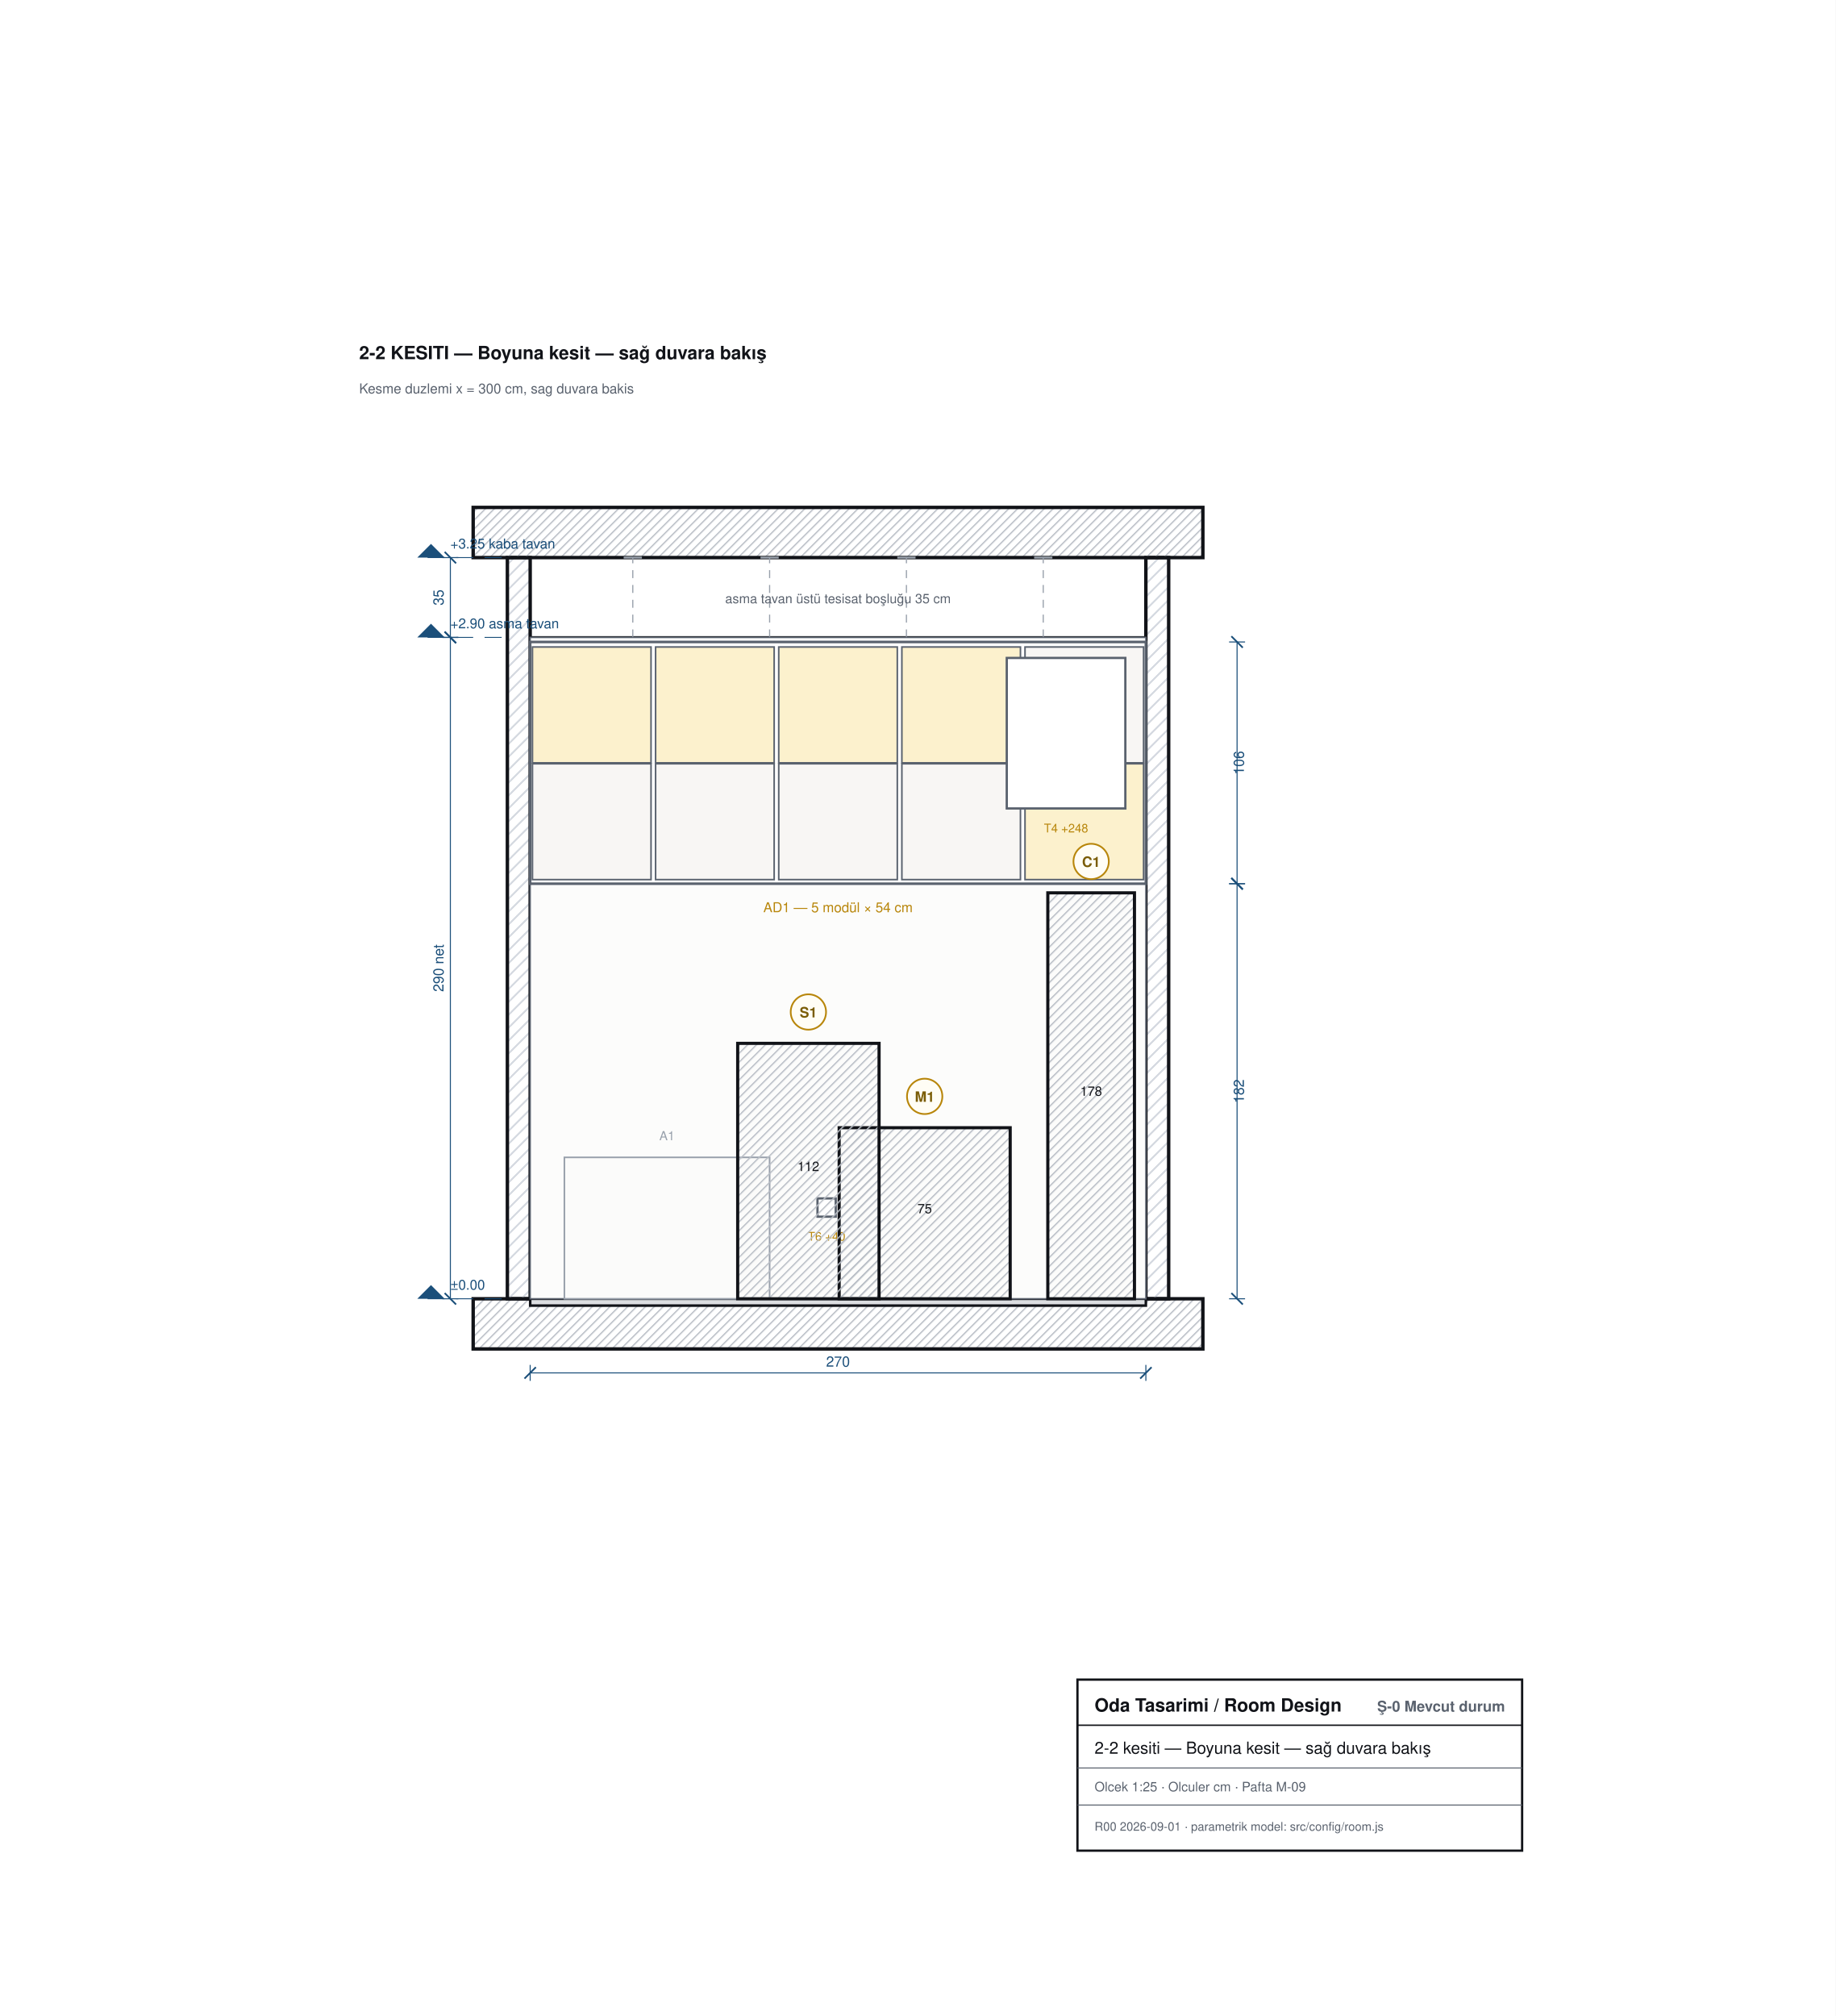
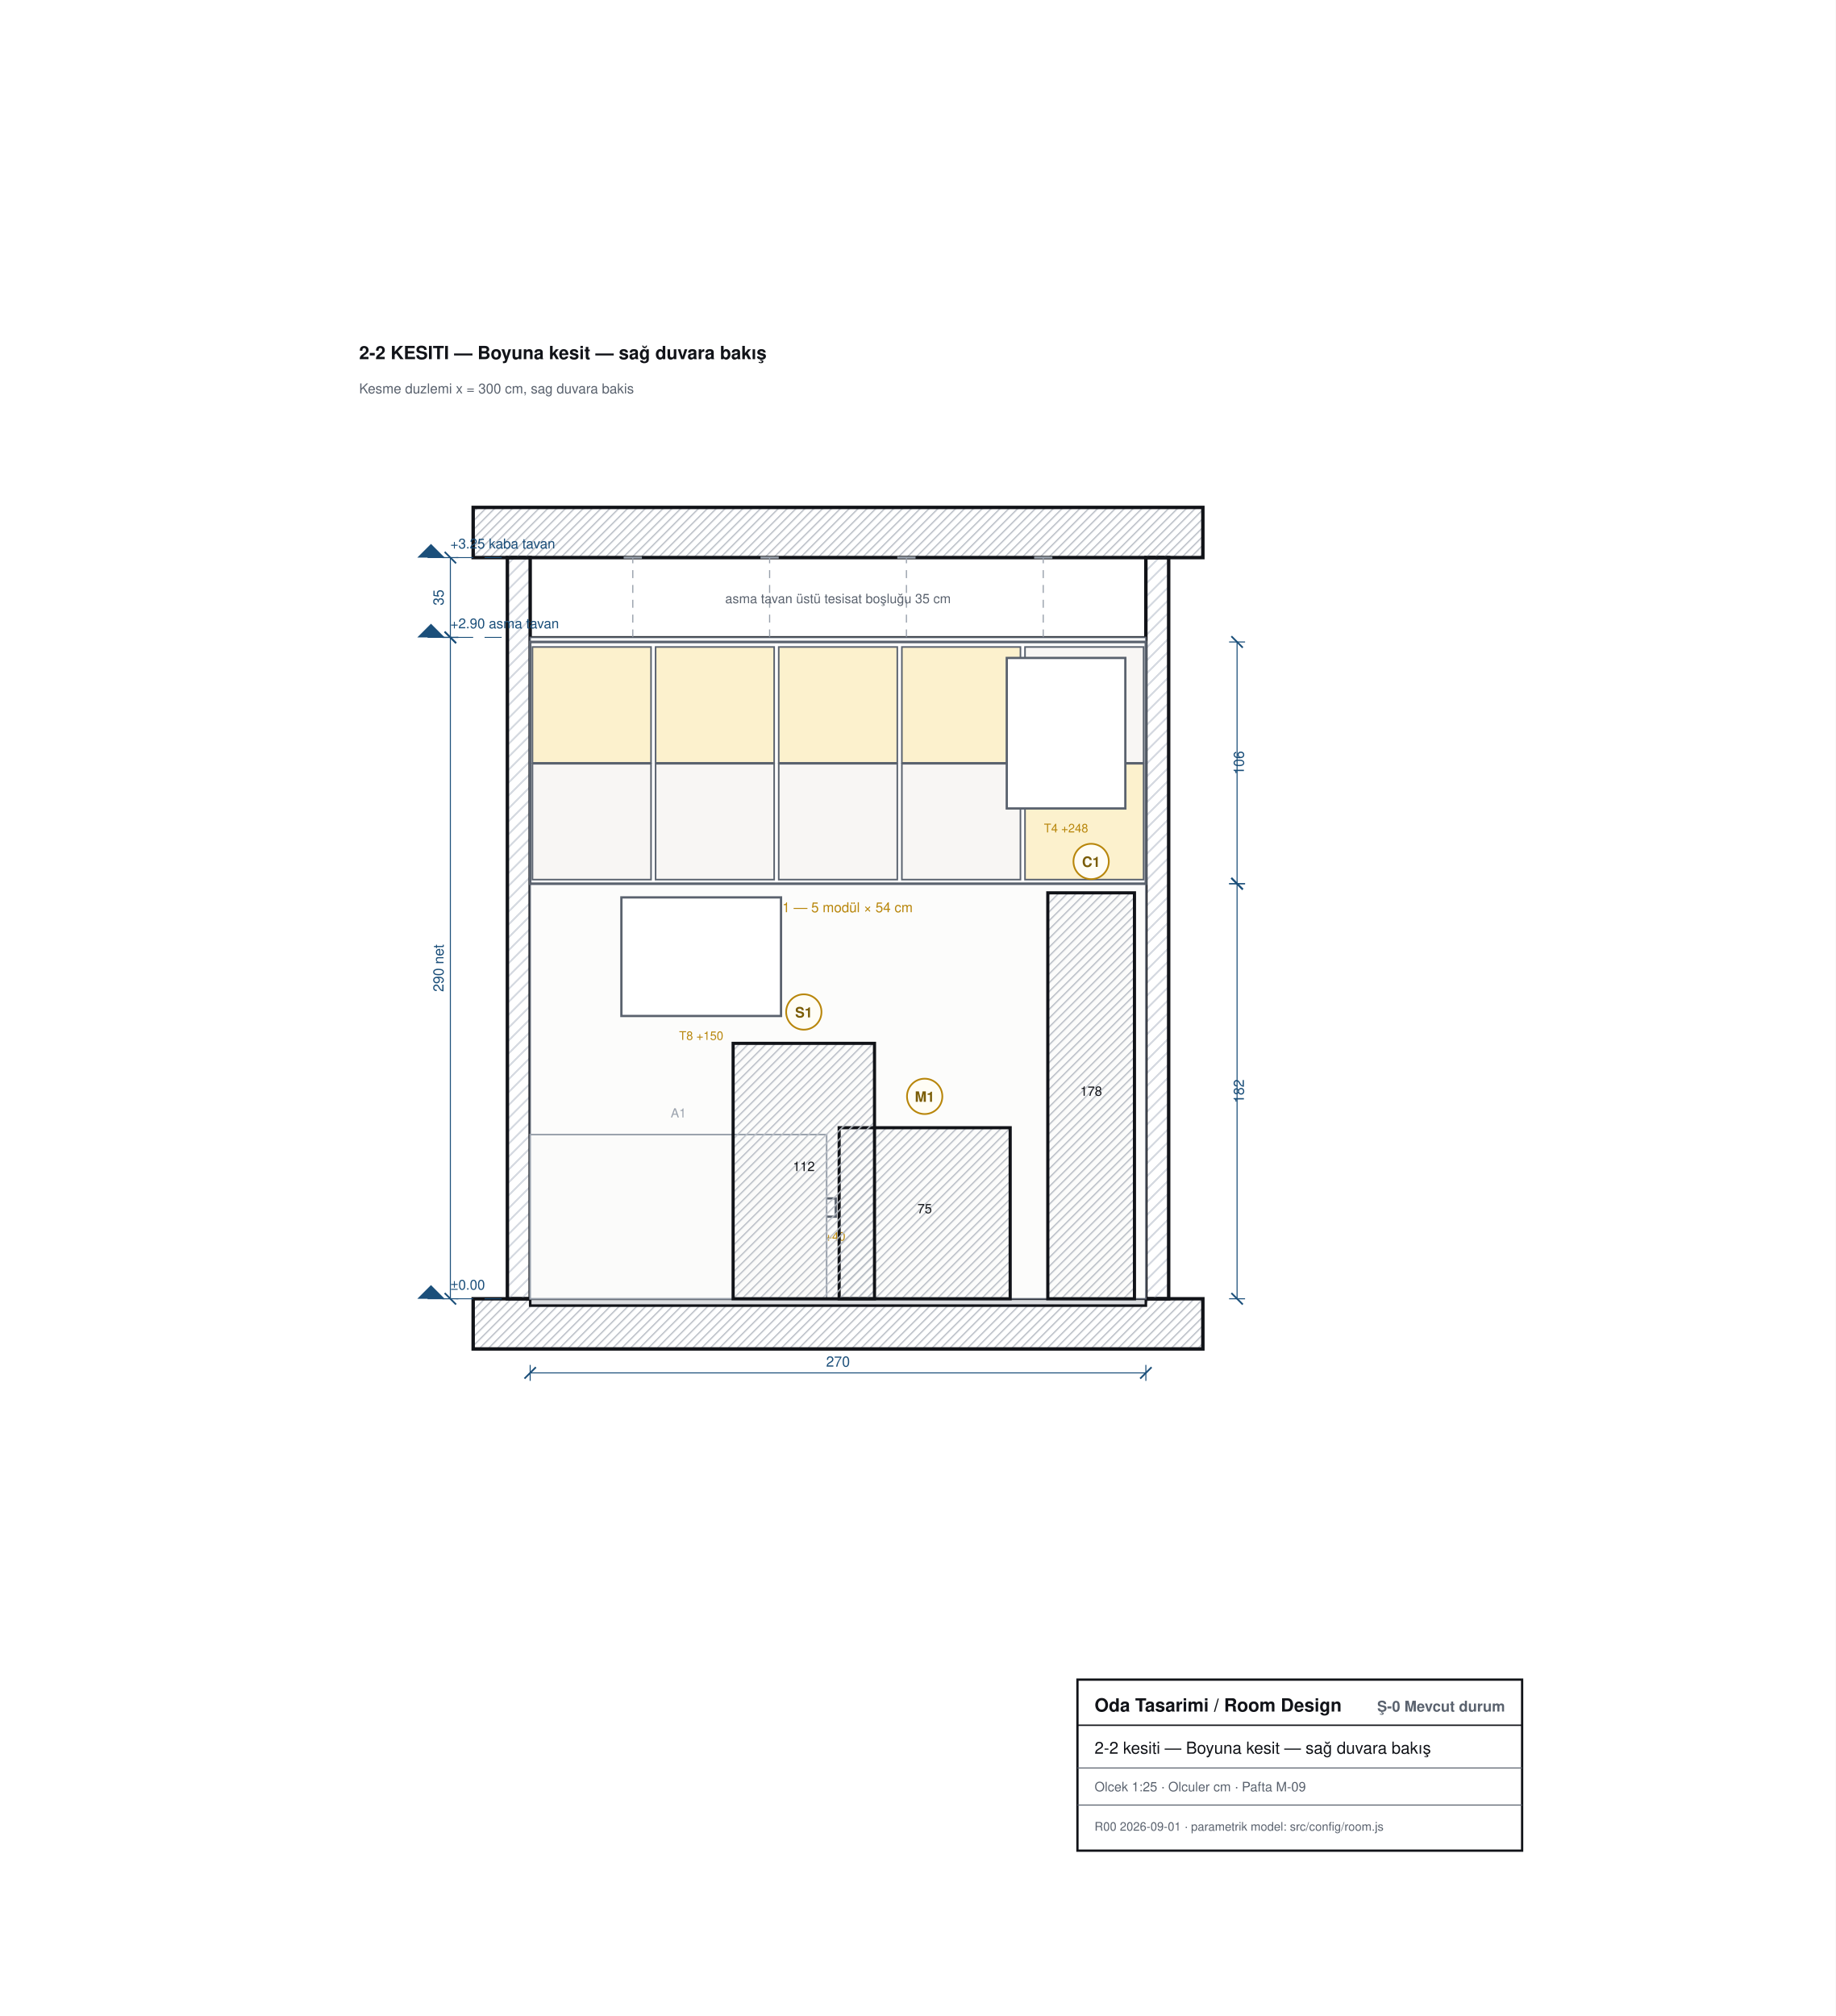
<svg xmlns="http://www.w3.org/2000/svg" width="322mm" height="353.6mm" viewBox="0 0 322 353.6" font-family="Helvetica,Arial,sans-serif">
  <rect width="322" height="353.6" fill="#ffffff" />
  <defs>
    <pattern id="hs" width="1.6" height="1.6" patternTransform="rotate(45)" patternUnits="userSpaceOnUse">
      <line x1="0" y1="0" x2="0" y2="1.6" stroke="#c9ced6" stroke-width="0.55" />
    </pattern>
    <pattern id="hc" width="1.1" height="1.1" patternTransform="rotate(45)" patternUnits="userSpaceOnUse">
      <line x1="0" y1="0" x2="0" y2="1.1" stroke="#b9bec6" stroke-width="0.45" />
    </pattern>
  </defs>
  <rect x="83.00" y="227.80" width="128.00" height="8.80" fill="url(#hc)" stroke="#111318" stroke-width="0.6" />
  <rect x="89.00" y="97.80" width="4.00" height="130.00" fill="url(#hs)" stroke="#111318" stroke-width="0.6" />
  <rect x="201.00" y="97.80" width="4.00" height="130.00" fill="url(#hs)" stroke="#111318" stroke-width="0.6" />
  <rect x="83.00" y="89.00" width="128.00" height="8.80" fill="url(#hc)" stroke="#111318" stroke-width="0.6" />
  <rect x="93.00" y="111.80" width="108.00" height="1.20" fill="#e9e4d8" stroke="#111318" stroke-width="0.45" />
  <line x1="111.00" y1="111.80" x2="111.00" y2="97.80" stroke="#98a0ab" stroke-width="0.2" stroke-dasharray="1.4 1.2" />
  <line x1="109.40" y1="97.80" x2="112.60" y2="97.80" stroke="#98a0ab" stroke-width="0.35" />
  <line x1="135.00" y1="111.80" x2="135.00" y2="97.80" stroke="#98a0ab" stroke-width="0.2" stroke-dasharray="1.4 1.2" />
  <line x1="133.40" y1="97.80" x2="136.60" y2="97.80" stroke="#98a0ab" stroke-width="0.35" />
  <line x1="159.00" y1="111.80" x2="159.00" y2="97.80" stroke="#98a0ab" stroke-width="0.2" stroke-dasharray="1.4 1.2" />
  <line x1="157.40" y1="97.80" x2="160.60" y2="97.80" stroke="#98a0ab" stroke-width="0.35" />
  <line x1="183.00" y1="111.80" x2="183.00" y2="97.80" stroke="#98a0ab" stroke-width="0.2" stroke-dasharray="1.4 1.2" />
  <line x1="181.40" y1="97.80" x2="184.60" y2="97.80" stroke="#98a0ab" stroke-width="0.35" />
  <rect x="93.00" y="227.80" width="108.00" height="1.20" fill="#dcdee1" stroke="#111318" stroke-width="0.45" />
  <text x="147.00" y="105.80" font-size="2.3" fill="#5a626e" text-anchor="middle">asma tavan üstü tesisat boşluğu  35 cm</text>
  <rect x="93.00" y="111.80" width="108.00" height="116.00" fill="#fcfcfb" stroke="#5a626e" stroke-width="0.25" />
  <rect x="93.00" y="112.60" width="108.00" height="42.40" fill="#ffffff" stroke="#5a626e" stroke-width="0.45" />
  <rect x="179.80" y="133.96" width="20.80" height="20.32" fill="#fcf1cd" stroke="#5a626e" stroke-width="0.28" />
  <rect x="179.80" y="113.48" width="20.80" height="20.32" fill="#f8f6f4" stroke="#5a626e" stroke-width="0.28" />
  <rect x="158.20" y="133.96" width="20.80" height="20.32" fill="#f8f6f4" stroke="#5a626e" stroke-width="0.28" />
  <rect x="158.20" y="113.48" width="20.80" height="20.32" fill="#fcf1cd" stroke="#5a626e" stroke-width="0.28" />
  <rect x="136.60" y="133.96" width="20.80" height="20.32" fill="#f8f6f4" stroke="#5a626e" stroke-width="0.28" />
  <rect x="136.60" y="113.48" width="20.80" height="20.32" fill="#fcf1cd" stroke="#5a626e" stroke-width="0.28" />
  <rect x="115.00" y="133.96" width="20.80" height="20.32" fill="#f8f6f4" stroke="#5a626e" stroke-width="0.28" />
  <rect x="115.00" y="113.48" width="20.80" height="20.32" fill="#fcf1cd" stroke="#5a626e" stroke-width="0.28" />
  <rect x="93.40" y="133.96" width="20.80" height="20.32" fill="#f8f6f4" stroke="#5a626e" stroke-width="0.28" />
  <rect x="93.40" y="113.48" width="20.80" height="20.32" fill="#fcf1cd" stroke="#5a626e" stroke-width="0.28" />
  <text x="147.00" y="160.00" font-size="2.4" fill="#b8860b" text-anchor="middle">AD1 — 5 modül × 54 cm</text>
  <line x1="218.40" y1="112.60" x2="215.60" y2="112.60" stroke="#1b4f7a" stroke-width="0.18" />
  <line x1="218.40" y1="155.00" x2="215.60" y2="155.00" stroke="#1b4f7a" stroke-width="0.18" />
  <line x1="217.00" y1="112.60" x2="217.00" y2="155.00" stroke="#1b4f7a" stroke-width="0.18" />
  <line x1="216.00" y1="111.60" x2="218.00" y2="113.60" stroke="#1b4f7a" stroke-width="0.3" />
  <line x1="216.00" y1="154.00" x2="218.00" y2="156.00" stroke="#1b4f7a" stroke-width="0.3" />
  <text x="218.20" y="133.80" font-size="2.5" fill="#1b4f7a" text-anchor="middle" transform="rotate(-90 218.20 133.80)">106</text>
  <line x1="218.40" y1="155.00" x2="215.60" y2="155.00" stroke="#1b4f7a" stroke-width="0.18" />
  <line x1="218.40" y1="227.80" x2="215.60" y2="227.80" stroke="#1b4f7a" stroke-width="0.18" />
  <line x1="217.00" y1="155.00" x2="217.00" y2="227.80" stroke="#1b4f7a" stroke-width="0.18" />
  <line x1="216.00" y1="154.00" x2="218.00" y2="156.00" stroke="#1b4f7a" stroke-width="0.3" />
  <line x1="216.00" y1="226.80" x2="218.00" y2="228.80" stroke="#1b4f7a" stroke-width="0.3" />
  <text x="218.20" y="191.40" font-size="2.5" fill="#1b4f7a" text-anchor="middle" transform="rotate(-90 218.20 191.40)">182</text>
  <rect x="176.60" y="115.40" width="20.80" height="26.40" fill="#ffffff" stroke="#5a626e" stroke-width="0.4" />
  <text x="187.00" y="146.00" font-size="2.1" fill="#b8860b" text-anchor="middle">T4 +248</text>
  <rect x="143.40" y="210.20" width="3.20" height="3.20" fill="#ffffff" stroke="#5a626e" stroke-width="0.4" />
  <text x="145.00" y="217.60" font-size="2.1" fill="#b8860b" text-anchor="middle">T6 +40</text>
-   <rect x="99.00" y="203.00" width="36.00" height="24.80" fill="#fbfbfa" stroke="#98a0ab" stroke-width="0.28" />
-   <text x="117.00" y="200.00" font-size="2.2" fill="#98a0ab" text-anchor="middle">A1</text>
+   <rect x="109.00" y="157.40" width="28.00" height="20.80" fill="#ffffff" stroke="#5a626e" stroke-width="0.4" />
+   <text x="123.00" y="182.40" font-size="2.1" fill="#b8860b" text-anchor="middle">T8 +150</text>
+   <rect x="93.00" y="199.00" width="52.00" height="28.80" fill="#fbfbfa" stroke="#98a0ab" stroke-width="0.28" />
+   <text x="119.00" y="196.00" font-size="2.2" fill="#98a0ab" text-anchor="middle">A1</text>
  <rect x="147.20" y="197.80" width="30.00" height="30.00" fill="url(#hc)" stroke="#111318" stroke-width="0.55" />
  <circle cx="162.20" cy="192.30" r="3.10" fill="#fffdf5" stroke="#b8860b" stroke-width="0.3" />
  <text x="162.20" y="193.25" font-size="2.5" fill="#7a5c05" text-anchor="middle" font-weight="700">M1</text>
  <text x="162.20" y="212.80" font-size="2.3" fill="#111318" text-anchor="middle">75</text>
-   <rect x="129.40" y="183.00" width="24.80" height="44.80" fill="url(#hc)" stroke="#111318" stroke-width="0.55" />
-   <circle cx="141.80" cy="177.50" r="3.10" fill="#fffdf5" stroke="#b8860b" stroke-width="0.3" />
-   <text x="141.80" y="178.45" font-size="2.5" fill="#7a5c05" text-anchor="middle" font-weight="700">S1</text>
-   <text x="141.80" y="205.40" font-size="2.3" fill="#111318" text-anchor="middle">112</text>
+   <rect x="128.60" y="183.00" width="24.80" height="44.80" fill="url(#hc)" stroke="#111318" stroke-width="0.55" />
+   <circle cx="141.00" cy="177.50" r="3.10" fill="#fffdf5" stroke="#b8860b" stroke-width="0.3" />
+   <text x="141.00" y="178.45" font-size="2.5" fill="#7a5c05" text-anchor="middle" font-weight="700">S1</text>
+   <text x="141.00" y="205.40" font-size="2.3" fill="#111318" text-anchor="middle">112</text>
  <rect x="183.80" y="156.60" width="15.20" height="71.20" fill="url(#hc)" stroke="#111318" stroke-width="0.55" />
  <circle cx="191.40" cy="151.10" r="3.10" fill="#fffdf5" stroke="#b8860b" stroke-width="0.3" />
  <text x="191.40" y="152.05" font-size="2.5" fill="#7a5c05" text-anchor="middle" font-weight="700">C1</text>
  <text x="191.40" y="192.20" font-size="2.3" fill="#111318" text-anchor="middle">178</text>
  <line x1="75.00" y1="227.80" x2="89.00" y2="227.80" stroke="#1b4f7a" stroke-width="0.16" stroke-dasharray="3 2" />
  <path d="M 78.00 227.80 l -2.4 -2.4 l -2.4 2.4 z" fill="#1b4f7a" />
  <text x="79.00" y="226.20" font-size="2.4" fill="#1b4f7a" text-anchor="start">±0.00</text>
  <line x1="75.00" y1="111.80" x2="89.00" y2="111.80" stroke="#1b4f7a" stroke-width="0.16" stroke-dasharray="3 2" />
  <path d="M 78.00 111.80 l -2.4 -2.4 l -2.4 2.4 z" fill="#1b4f7a" />
  <text x="79.00" y="110.20" font-size="2.4" fill="#1b4f7a" text-anchor="start">+2.90 asma tavan</text>
  <line x1="75.00" y1="97.80" x2="89.00" y2="97.80" stroke="#1b4f7a" stroke-width="0.16" stroke-dasharray="3 2" />
  <path d="M 78.00 97.80 l -2.4 -2.4 l -2.4 2.4 z" fill="#1b4f7a" />
  <text x="79.00" y="96.20" font-size="2.4" fill="#1b4f7a" text-anchor="start">+3.25 kaba tavan</text>
  <line x1="77.60" y1="111.80" x2="80.40" y2="111.80" stroke="#1b4f7a" stroke-width="0.18" />
  <line x1="77.60" y1="227.80" x2="80.40" y2="227.80" stroke="#1b4f7a" stroke-width="0.18" />
  <line x1="79.00" y1="111.80" x2="79.00" y2="227.80" stroke="#1b4f7a" stroke-width="0.18" />
  <line x1="78.00" y1="110.80" x2="80.00" y2="112.80" stroke="#1b4f7a" stroke-width="0.3" />
  <line x1="78.00" y1="226.80" x2="80.00" y2="228.80" stroke="#1b4f7a" stroke-width="0.3" />
  <text x="77.80" y="169.80" font-size="2.5" fill="#1b4f7a" text-anchor="middle" transform="rotate(-90 77.80 169.80)">290 net</text>
  <line x1="77.60" y1="97.80" x2="80.40" y2="97.80" stroke="#1b4f7a" stroke-width="0.18" />
  <line x1="77.60" y1="111.80" x2="80.40" y2="111.80" stroke="#1b4f7a" stroke-width="0.18" />
  <line x1="79.00" y1="97.80" x2="79.00" y2="111.80" stroke="#1b4f7a" stroke-width="0.18" />
  <line x1="78.00" y1="96.80" x2="80.00" y2="98.80" stroke="#1b4f7a" stroke-width="0.3" />
  <line x1="78.00" y1="110.80" x2="80.00" y2="112.80" stroke="#1b4f7a" stroke-width="0.3" />
  <text x="77.80" y="104.80" font-size="2.5" fill="#1b4f7a" text-anchor="middle" transform="rotate(-90 77.80 104.80)">35</text>
  <line x1="93.00" y1="239.40" x2="93.00" y2="242.20" stroke="#1b4f7a" stroke-width="0.18" />
  <line x1="201.00" y1="239.40" x2="201.00" y2="242.20" stroke="#1b4f7a" stroke-width="0.18" />
  <line x1="93.00" y1="240.80" x2="201.00" y2="240.80" stroke="#1b4f7a" stroke-width="0.18" />
  <line x1="92.00" y1="241.80" x2="94.00" y2="239.80" stroke="#1b4f7a" stroke-width="0.3" />
  <line x1="200.00" y1="241.80" x2="202.00" y2="239.80" stroke="#1b4f7a" stroke-width="0.3" />
  <text x="147.00" y="239.70" font-size="2.5" fill="#1b4f7a" text-anchor="middle">270</text>
  <text x="63.00" y="63.00" font-size="3.2" fill="#111318" text-anchor="start" font-weight="700">2-2 KESITI — Boyuna kesit — sağ duvara bakış</text>
  <text x="63.00" y="69.00" font-size="2.4" fill="#5a626e" text-anchor="start">Kesme duzlemi x = 300 cm, sag duvara bakis</text>
  <rect x="189.00" y="294.60" width="78.00" height="30.00" fill="#ffffff" stroke="#111318" stroke-width="0.4" />
  <line x1="189.00" y1="302.60" x2="267.00" y2="302.60" stroke="#111318" stroke-width="0.25" />
  <line x1="189.00" y1="310.10" x2="267.00" y2="310.10" stroke="#5a626e" stroke-width="0.18" />
  <line x1="189.00" y1="316.60" x2="267.00" y2="316.60" stroke="#5a626e" stroke-width="0.18" />
  <text x="192.00" y="300.20" font-size="3.2" fill="#111318" text-anchor="start" font-weight="700">Oda Tasarimi / Room Design</text>
  <text x="192.00" y="307.60" font-size="2.9" fill="#111318" text-anchor="start">2-2 kesiti — Boyuna kesit — sağ duvara bakış</text>
  <text x="192.00" y="314.20" font-size="2.3" fill="#5a626e" text-anchor="start">Olcek 1:25  ·  Olculer cm  ·  Pafta M-09</text>
  <text x="264.00" y="300.20" font-size="2.6" fill="#5a626e" text-anchor="end" font-weight="700">Ş-0 Mevcut durum</text>
  <text x="192.00" y="321.10" font-size="2.1" fill="#5a626e" text-anchor="start">R00  2026-09-01  ·  parametrik model: src/config/room.js</text>
</svg>
